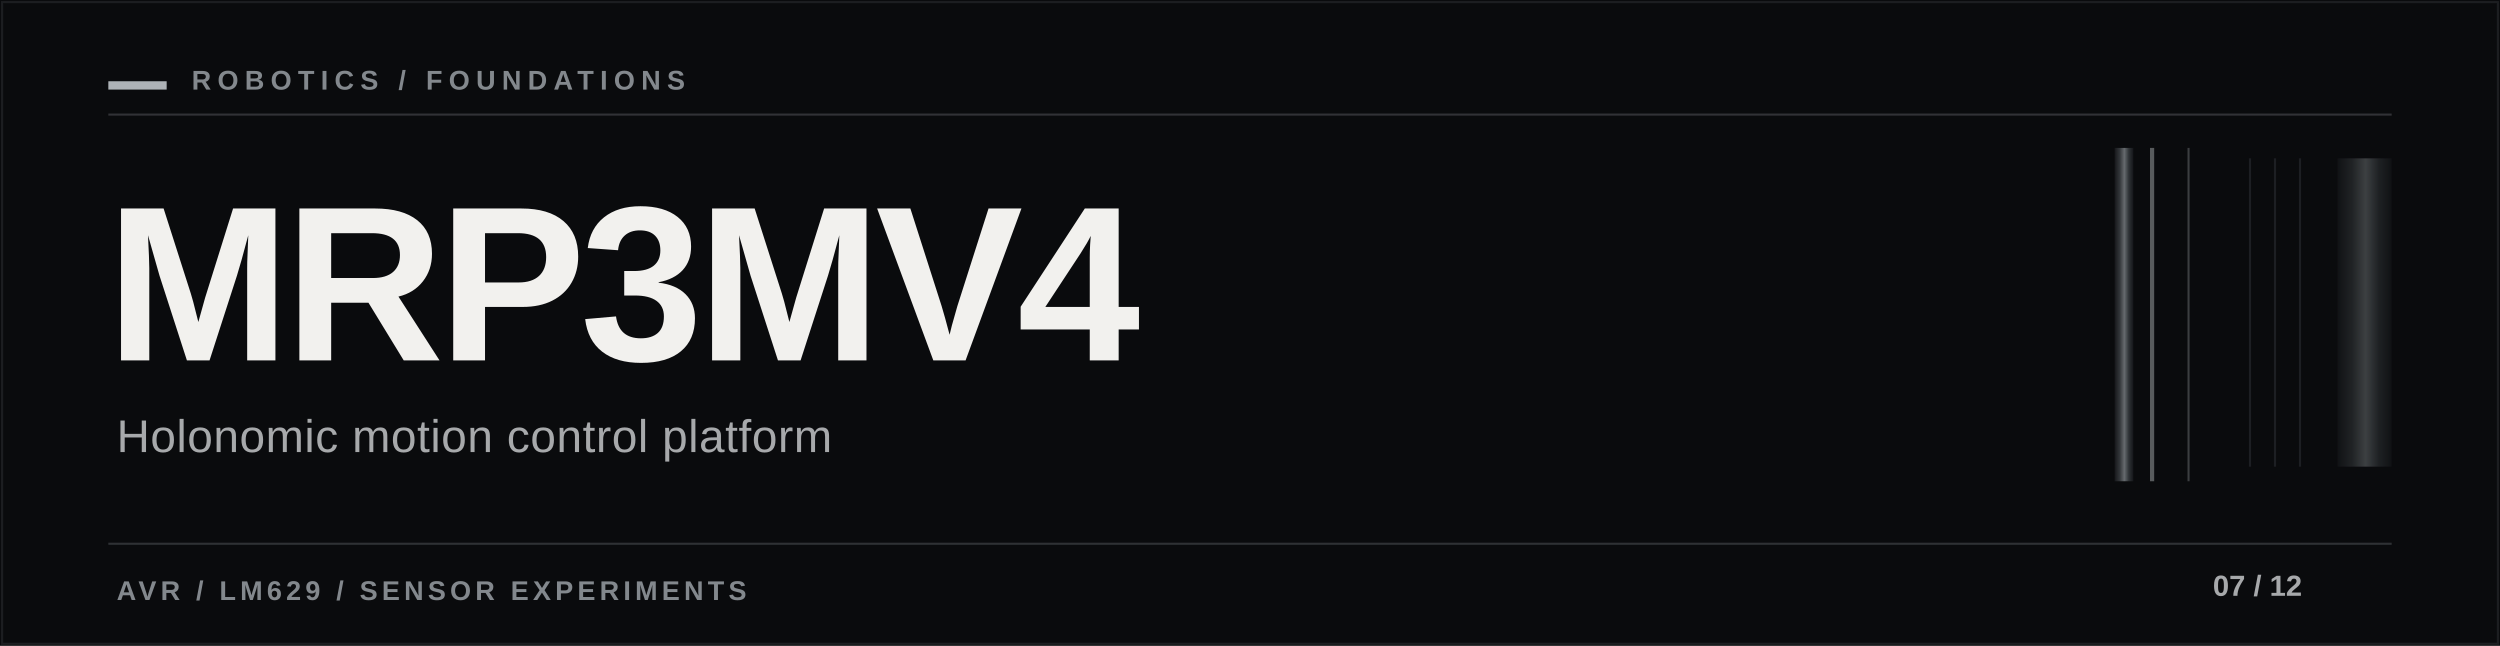
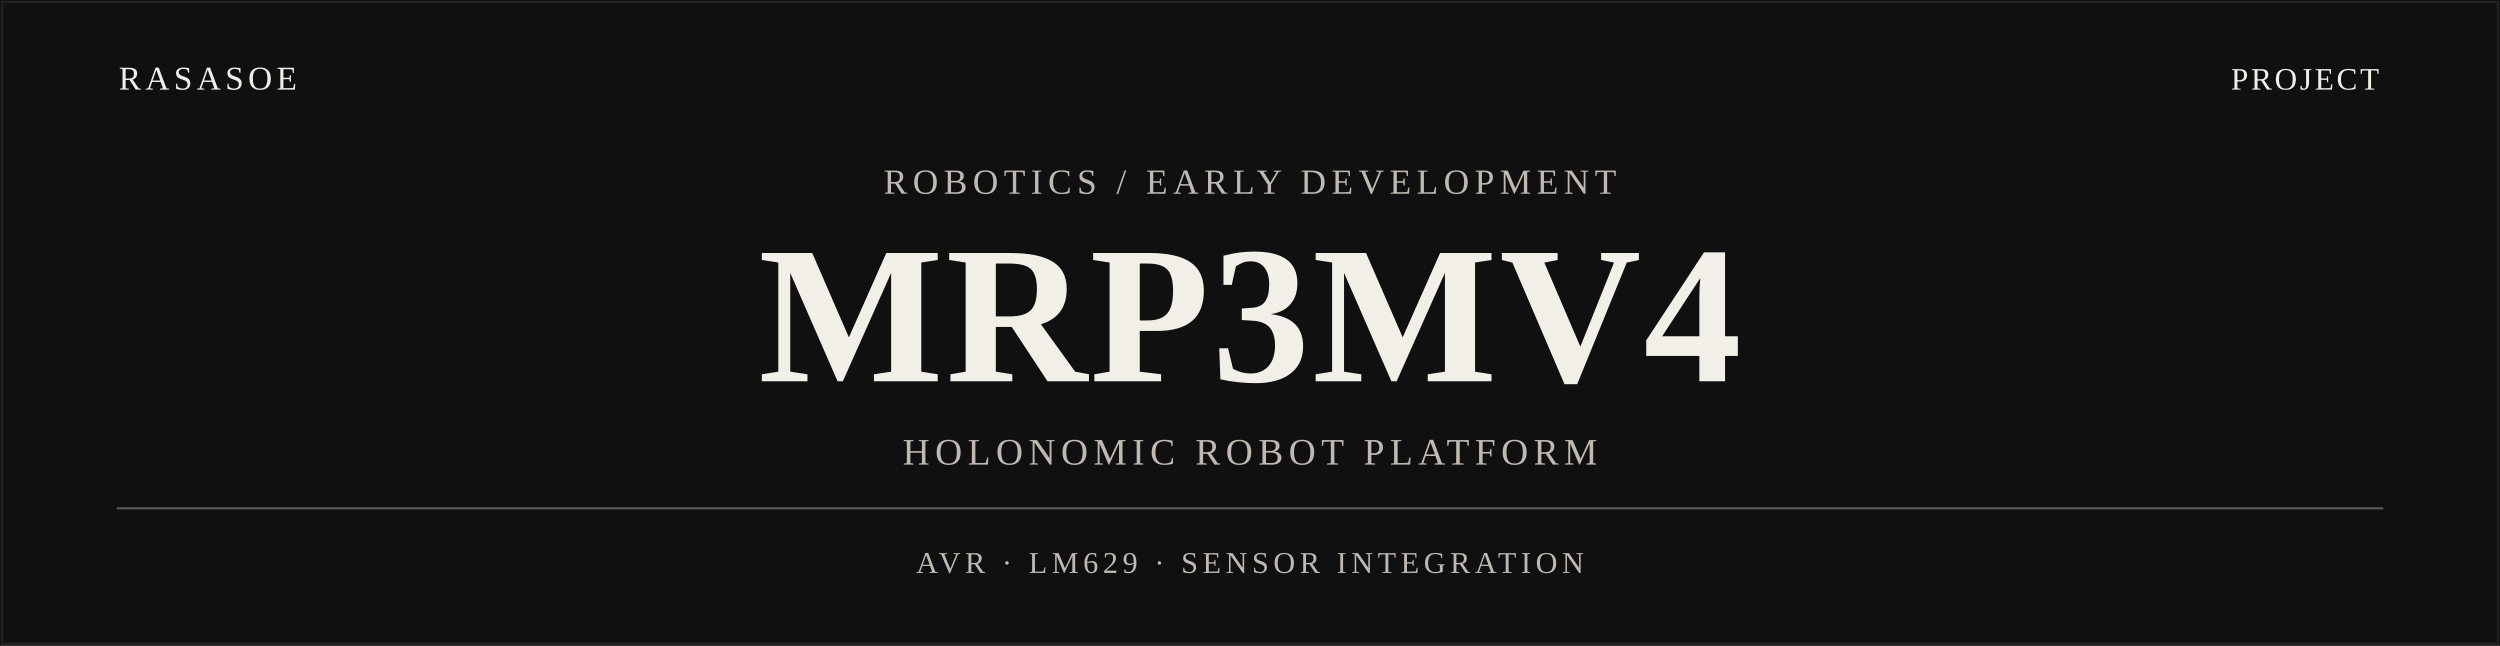
- <svg xmlns="http://www.w3.org/2000/svg" width="1200" height="310" viewBox="0 0 1200 310" role="img" aria-labelledby="title desc">
-   <defs>
-     <linearGradient id="aluminium" x1="0" y1="0" x2="1" y2="0">
-       <stop offset="0" stop-color="#17191B" />
-       <stop offset=".28" stop-color="#3A3D40" />
-       <stop offset=".52" stop-color="#72777A" />
-       <stop offset=".76" stop-color="#34383B" />
-       <stop offset="1" stop-color="#16181B" />
-     </linearGradient>
-   </defs>
-   <rect width="1200" height="310" fill="#0A0B0D" />
-   <rect x="1" y="1" width="1198" height="308" fill="none" stroke="#55585D" stroke-opacity=".25" />
-   <path d="M52 55H1148" stroke="#55585D" stroke-opacity=".52" stroke-width="1" />
-   <path d="M52 261H1148" stroke="#55585D" stroke-opacity=".5" stroke-width="1" />
-   <rect x="52" y="39" width="28" height="4" fill="#ADB2B6" />
-   <g font-family="Arial,Helvetica,sans-serif">
-     <text x="92" y="43" fill="#83888D" font-size="13" font-weight="700" letter-spacing="3">ROBOTICS / FOUNDATIONS</text>
-     <text x="51" y="173" fill="#F2F1EE" font-size="106" font-weight="700" letter-spacing="-2.7">MRP3MV4</text>
-     <text x="56" y="217" fill="#A7A9AB" font-size="22" letter-spacing=".3">Holonomic motion control platform</text>
-     <text x="56" y="288" fill="#83888D" font-size="13" font-weight="600" letter-spacing="2">AVR   /   LM629   /   SENSOR EXPERIMENTS</text>
-     <text x="1105" y="286" fill="#A7A9AB" font-size="14" font-weight="700" text-anchor="end">07 / 12</text>
-   </g>
-   <g opacity=".88">
-     <rect x="1015" y="71" width="9" height="160" fill="url(#aluminium)" />
-     <rect x="1032" y="71" width="2" height="160" fill="#ADB2B6" opacity=".54" />
-     <rect x="1050" y="71" width="1" height="160" fill="#ADB2B6" opacity=".34" />
-     <path d="M1080 76V224M1092 76V224M1104 76V224" stroke="#55585D" stroke-opacity=".3" />
-     <rect x="1122" y="76" width="26" height="148" fill="url(#aluminium)" opacity=".55" />
+ <svg xmlns="http://www.w3.org/2000/svg" viewBox="0 0 1200 310" width="1200" height="310" role="img" aria-labelledby="title desc">
+   <rect width="1200" height="310" fill="#101010" />
+   <rect x="1" y="1" width="1198" height="308" fill="none" stroke="#5D5A57" stroke-opacity=".25" />
+   <g font-family="Georgia, 'Times New Roman', serif" fill="#F2EFE8">
+     <text x="57" y="43" font-size="16" letter-spacing="2.1">RASASOE</text>
+     <text x="1142" y="43" font-size="15" letter-spacing="1.3" text-anchor="end">PROJECT</text>
+     <text x="600" y="93" text-anchor="middle" fill="#BFB9B2" font-size="17" letter-spacing="2.6">ROBOTICS / EARLY DEVELOPMENT</text>
+     <text x="600" y="183" text-anchor="middle" font-size="94" font-weight="600" letter-spacing="1.2">MRP3MV4</text>
+     <text x="600" y="223" text-anchor="middle" fill="#BFB9B2" font-size="18" letter-spacing="2.6">HOLONOMIC ROBOT PLATFORM</text>
+     <path d="M56 244H1144" stroke="#5D5A57" stroke-width="1" />
+     <text x="600" y="275" text-anchor="middle" fill="#BFB9B2" font-size="14.5" letter-spacing="2.2">AVR   ·   LM629   ·   SENSOR INTEGRATION</text>
  </g>
</svg>
